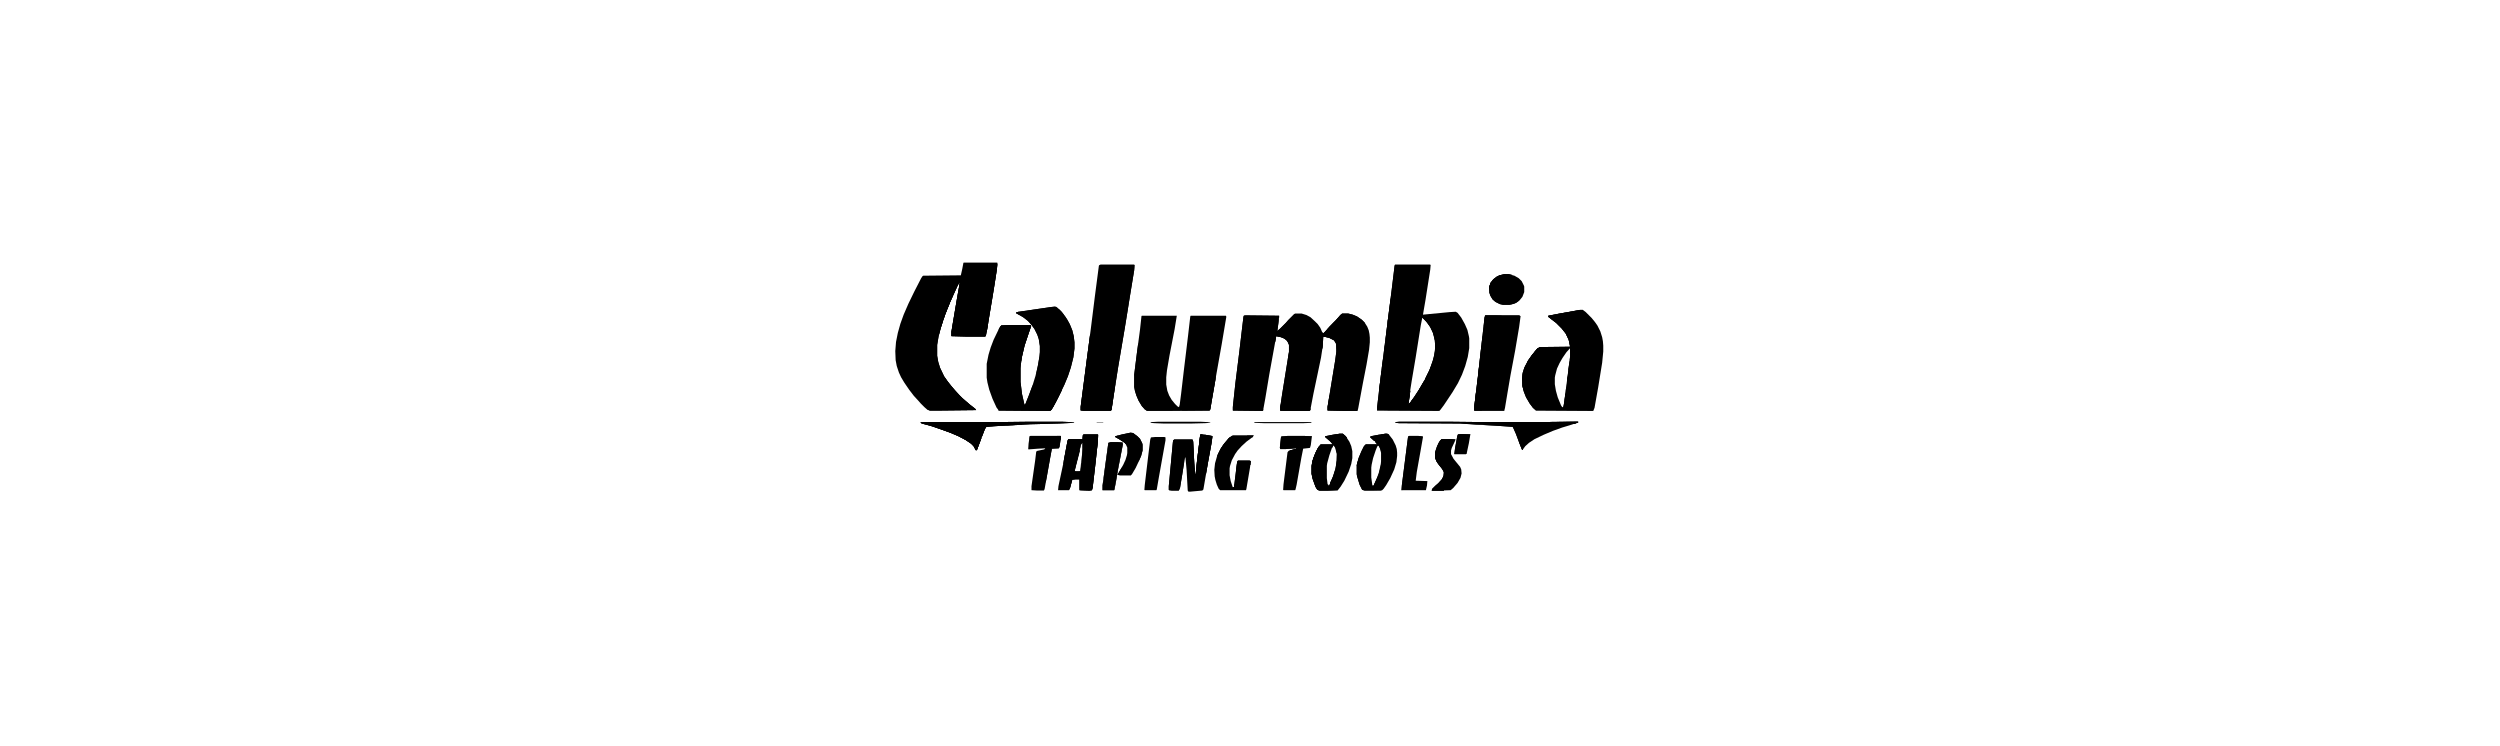
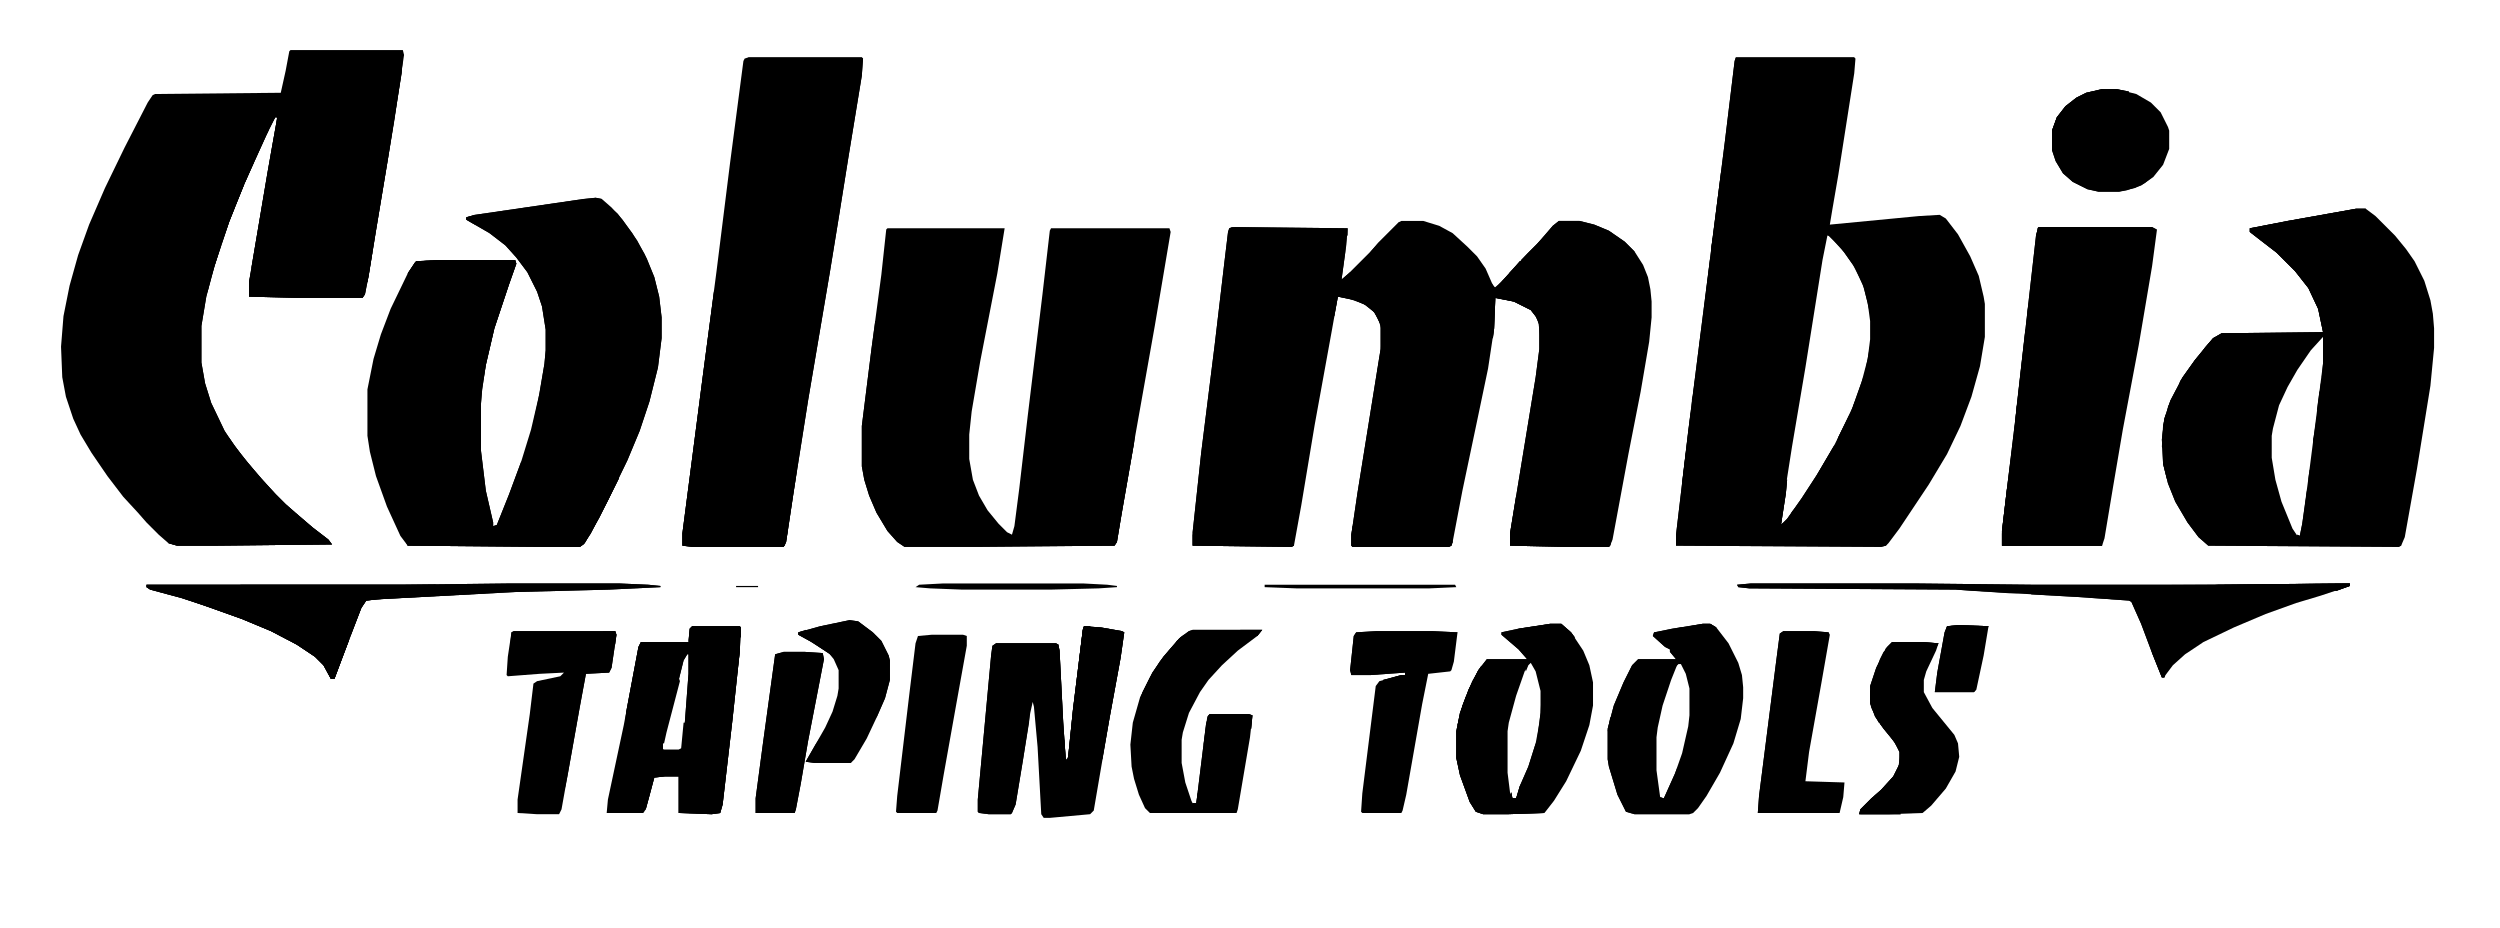
- <svg xmlns="http://www.w3.org/2000/svg" version="1.1" viewBox="0 0 2048 2048" width="2048" height="611" preserveAspectRatio="xMidYMid meet">
+ <svg xmlns="http://www.w3.org/2000/svg" version="1.1" viewBox="0 680 2048 760" width="2048" height="760" preserveAspectRatio="xMidYMid meet">
  <path transform="translate(1148,861)" d="m0 0h18l13 4 11 6 12 11 8 8 7 10 7 16 6-5 7-8 15-16 7-7 7-8 6-7 5-4h17l12 3 12 5 13 9 8 8 7 11 4 10 2 10 1 10v13l-2 20-7 41-10 51-13 70-2 5-1 1h-36l-45-1v-10l21-128 3-23v-20l-3-7-4-5-14-7-15-3-1 25-5 33-9 43-12 57-8 42-1 3-2 1h-79l-1-1v-9l5-34 18-112 1-6v-20l-5-10-7-6-9-4-14-3-5 28-14 77-11 66-6 33-2 1-81-1v-11l7-65 11-88 8-68 3-25 1-3 5-1 92 1-1 13-4 29 7-6 16-16 7-8 17-17z" fill="#000000" />
  <path transform="translate(238,721)" d="m0 0h92l1 4-8 54-15 90-6 37-3 15-2 3h-54l-39-1v-12l15-89 8-45-1-2-8 16-18 40-12 30-12 36-7 26-4 24v30l3 17 5 16 11 23 8 12 11 14 11 13 12 13 8 8 8 7 14 12 13 10 3 4-95 1h-32l-7-2-8-7-10-10-7-8-12-13-13-17-13-19-9-15-6-13-6-18-3-16-1-25 2-25 5-25 7-25 9-25 13-30 16-33 19-37 4-6 2-1 103-1 4-18 3-16z" fill="#000000" />
  <path transform="translate(1422,727)" d="m0 0h97l1 1-1 12-13 83-5 29-2 12 73-7 17-1 5 3 10 13 10 18 7 16 4 17 1 6v27l-4 24-7 25-9 24-11 23-15 25-24 36-9 12-2 2-4 1-168-1v-9l10-85 11-87 19-150 8-66zm75 146-4 20-14 88-11 65-8 51-1 13 4-2 14-20 13-20 14-24 13-26 9-25 5-19 2-16v-15l-2-15-4-15-8-16-10-14-10-10z" fill="#000000" />
  <path transform="translate(727,867)" d="m0 0h96l-6 37-14 72-7 41-2 19v20l3 17 5 13 7 12 9 11 7 7 4 2 2-7 4-31 7-60 12-99 6-52 1-2h97l1 3-13 77-16 90-12 69-3 18-2 3-112 1h-60l-6-4-8-9-9-15-6-14-4-13-2-11v-33l8-64 8-60 4-37z" fill="#000000" />
  <path transform="translate(488,842)" d="m0 0 5 1 8 7 9 10 12 17 8 15 6 15 4 16 2 17v17l-3 24-7 28-8 24-10 24-16 33-14 27-6 9-3 2h-28l-113-1-6-8-11-24-9-25-5-20-2-13v-38l5-25 6-20 8-21 14-29 6-9 1-1 19-1h62l1 3-6 17-12 36-7 30-3 20-1 12v38l4 33 6 26v3l3-1 10-25 10-27 8-26 7-30 4-24 1-11v-17l-3-19-4-12-8-16-9-12-9-10-13-10-19-11v-2l7-2 89-13z" fill="#000000" />
  <path transform="translate(1930,851)" d="m0 0h8l8 6 16 16 9 11 7 10 8 16 5 16 2 11 1 12v16l-3 31-11 68-10 56-3 7-2 1-156-1-8-7-9-12-10-17-6-15-4-16-1-20 2-17 5-15 10-19 10-14 9-11 6-7 7-4 83-1-4-19-8-17-11-14-15-15-13-10-9-7v-3l31-6zm-27 105-10 11-11 16-8 14-7 15-5 19-1 6v18l3 18 5 18 9 22 4 6h3l2-10 5-37 12-94v-22z" fill="#000000" />
  <path transform="translate(613,727)" d="m0 0h93l1 1-1 14-11 67-8 50-7 43-18 106-12 76-6 40-2 4h-75l-8-1v-10l17-131 11-84 11-88 11-84 1-2z" fill="#000000" />
  <path transform="translate(1670,866)" d="m0 0h93l4 2-4 30-11 65-13 69-8 47-7 42-2 6h-82v-12l4-34 7-58 10-89 7-62z" fill="#000000" />
  <path transform="translate(888,1193)" d="m0 0 14 1 17 3 2 1-3 21-9 49-13 76-3 3-33 3h-5l-2-3-3-55-3-33-1-4-2 9-6 39-6 36-3 7-1 1h-18l-8-1-1-1v-10l6-65 5-54 1-7 3-2h49l2 1 1 5 3 59 2 29 1 2 1-3 4-39 8-65z" fill="#000000" />
  <path transform="translate(567,1193)" d="m0 0h39l1 1-1 20-6 56-8 69-2 7-7 1-27-1v-30h-11l-9 1-4 15-3 11-2 3h-30l1-11 13-61 12-64 2-4h39l1-11zm-4 23-3 5-17 68v5l3 1h10l3-2 2-21 3-40v-16z" fill="#000000" />
  <path transform="translate(1270,1191)" d="m0 0h9l8 7 10 15 5 12 3 14v19l-3 16-7 21-12 25-10 16-7 9-1 1-30 1h-20l-6-2-5-8-8-22-3-14v-22l3-15 7-19 8-16 7-9h33l-7-8-14-12v-2l14-3zm-17 31-4 8-7 20-6 22-1 7v34l2 16 2 5h3l11-26 6-19 3-16 1-9v-18l-4-16-5-8z" fill="#000000" />
  <path transform="translate(1395,1191)" d="m0 0h6l5 3 10 13 8 16 3 10 1 10v9l-2 17-6 20-11 24-11 19-7 10-4 4-3 1h-45l-7-2-7-14-7-23-1-6v-25l5-19 8-19 7-14 5-5h31l-5-6v-2l-4-2-10-9 1-3 15-3zm-20 31-6 15-7 21-4 18-1 8v27l3 22 3 2 8-16 7-18 5-21 2-14v-22l-3-12-4-8z" fill="#000000" />
  <path transform="translate(977,1196)" d="m0 0h57l-4 5-16 12-13 12-11 12-7 10-9 17-5 16-1 6v19l3 16 5 15 1 2h3l8-65 2-7 1-1h32l3 1-2 18-10 59-1 3h-71l-4-4-5-11-4-13-2-10-1-18 2-18 6-21 8-16 8-13 9-11 8-9 7-5z" fill="#000000" />
  <path transform="translate(1434,1158)" d="m0 0h138l93 1h150l110-1v2l-24 8-20 6-25 9-26 11-25 12-15 10-10 9-6 8-1 2h-2l-8-20-9-24-8-18-2-1-43-3-86-5-13-1-169-1-9-1-1-2z" fill="#000000" />
  <path transform="translate(415,1158)" d="m0 0h93l23 1 10 1v1l-42 2-77 2-113 6-9 1-4 6-16 42-6 16h-3l-6-11-7-7-15-10-21-11-24-10-28-10-21-7-26-7-3-2v-2h211z" fill="#000000" />
  <path transform="translate(421,1197)" d="m0 0h83l1 3-4 27-2 4-19 1-5 27-15 84-2 4h-18l-16-1v-11l10-70 3-25 3-2 19-4 3-3-20 1-26 2-1-1 1-15 3-20z" fill="#000000" />
  <path transform="translate(1128,1197)" d="m0 0h45l21 1-3 24-2 7-1 1-18 2-5 25-13 74-3 13-1 2h-32l-1-1 1-15 11-88 3-4 18-5h3v-2l-28 2h-16l-1-4 3-28 2-3z" fill="#000000" />
  <path transform="translate(1550,1206)" d="m0 0h26l12 1-2 6-8 17-2 7v10l7 13 18 22 3 7 1 11-3 12-8 14-12 14-7 6-28 1h-24l1-4 9-9 8-7 10-11 5-10v-10l-4-8-9-11-7-10-4-11v-14l5-15 8-16z" fill="#000000" />
  <path transform="translate(1722,753)" d="m0 0h12l16 4 12 7 8 8 6 12 1 3v15l-5 13-8 10-10 7-12 4-6 1h-17l-9-2-12-6-8-7-6-10-3-9v-16l4-11 7-9 9-7 8-4z" fill="#000000" />
  <path transform="translate(1461,1197)" d="m0 0h25l12 1 1 2-7 40-10 56-3 24 32 1-1 12-3 13h-67l1-14 14-110 3-23z" fill="#000000" />
  <path transform="translate(763,1200)" d="m0 0h26l3 1v8l-9 50-10 56-5 29-1 2h-32l-1-1 1-13 10-84 5-41 2-6z" fill="#000000" />
  <path transform="translate(696,1188)" d="m0 0 7 1 12 9 7 7 6 12 1 4v16l-4 15-7 16-8 17-10 17-3 3h-30l-7-1 16-28 6-13 4-13 1-6v-15l-4-9-4-5-16-10-9-5v-2l18-5z" fill="#000000" />
  <path transform="translate(642,1214)" d="m0 0h17l15 1 1 5-13 67-6 35-4 21-1 3h-32v-12l6-45 10-73z" fill="#000000" />
  <path transform="translate(1604,1192)" d="m0 0 25 1-4 24-6 28-2 2h-32l2-16 6-33 2-5z" fill="#000000" />
  <path transform="translate(415,1158)" d="m0 0h93l23 1 10 1v1l-42 2-77 2-113 6-9 1-4 6-16 42-6 16h-3l-6-11-7-7-15-10-21-11-24-10-28-10-21-7-26-7-3-2v-2h211zm-219 3-63 1 3 2 25 8 39 14 27 12 19 10 14 10 7 7 3 5 3 1 6-12 18-47 6-2 73-4 22-2 2-1v-2z" fill="#000000" />
  <path transform="translate(329,726)" d="m0 0h1l-1 14-11 69-10 60-6 37-3 15-2 3h-54l-39-1v-12l15-89 8-45-1-2-8 16-18 40-12 30-12 36-7 26-4 24v30l3 17 5 16 11 23 8 12 11 14 11 13 12 13 8 8 8 7 14 12 13 10 3 4-95 1h-32l-7-2 2-1 127 1-5-5-13-11-8-7-10-9-19-19-20-25-10-15-8-16-6-14-5-21-1-8v-25l3-21 5-23 9-28 9-26 6-14 8-19 11-24 11-23 4-2 1 1-1 14-12 70-8 47-2 13v5h90l4-20 9-58 6-32z" fill="#000000" />
  <path transform="translate(1434,1158)" d="m0 0h138l93 1h150l110-1v2l-11 4-3-1 2-1h-275v1l26 2v1h-18l-44-3-169-1-9-1-1-2z" fill="#000000" />
  <path transform="translate(613,727)" d="m0 0h93l1 1-1 14-11 67-8 50-7 43-18 106-12 76-6 40-2 4h-75l-8-1v-10l17-131 9-68h1v9l-7 56-6 45-7 55-6 43h79l2-1 9-59 6-36 12-74 7-39 6-39 7-40 10-63 5-27 3-19h-65l-28-1z" fill="#000000" />
  <path transform="translate(1930,851)" d="m0 0h8v1l-64 12-25 4-2 1 4 4 12 9 12 11 7 7 9 11 9 16 5 16 1 9-1 2-84 1-6 4-9 11-11 14-10 17-7 16-3 11-1 10v11l2 15 5 16 5 12 8 14 14 18 10 1h149v2l-2 1-156-1-8-7-9-12-10-17-6-15-4-16-1-20 2-17 5-15 10-19 10-14 9-11 6-7 7-4 83-1-4-19-8-17-11-14-15-15-13-10-9-7v-3l31-6z" fill="#000000" />
  <path transform="translate(1422,727)" d="m0 0h97v1h-95l-4 35-4 31-11 89-6 49-3 23-6 47-8 64-7 60 171-1-1 2-4 1-168-1v-9l10-85 11-87 19-150 8-66z" fill="#000000" />
  <path transform="translate(888,1193)" d="m0 0 14 1 17 3 2 1-3 21-9 49-6 34h-1l1-12 8-47 7-37 1-7-17-2-12-1-1 2-4 37-6 48-2 22-2 4h-2l-2-6-2-27-3-61v-6h-51l-5 58-7 69v8h25l4-18 11-69h1l-1 15-11 67-3 7-1 1h-18l-8-1-1-1v-10l6-65 5-54 1-7 3-2h49l2 1 1 5 3 59 2 29 1 2 1-3 4-39 8-65z" fill="#000000" />
  <path transform="translate(567,1193)" d="m0 0h39l1 1-1 20-6 56-8 69-2 7-7 1-27-1v-30h-11l-9 1-4 15-3 11h-1l1-9 4-16 4-4h20l1 1v15l-1 15h32l9-82 7-68-37 1-2 12v13l-4 58-2 16-1 1h-17l-1-5 11-46 9-32 2-4h-37l-13 65h-1l1-11 10-53 2-4h39l1-11zm-4 23-3 5-17 68v5l3 1h10l3-2 2-21 3-40v-16z" fill="#000000" />
  <path transform="translate(1270,1191)" d="m0 0h9l8 7 3 4-1 2-9-10-4-1-25 4-14 2-2 2 13 11 10 11 5 13 2 11v16l-2 17-5 20-8 21-6 14-5 1-2-3 1-4 1 5h3l3-10 7-16 6-19 3-16 1-9v-18l-4-16-4-7-2 2-2 5-1-3 1-4-33 1-2 5-9 16-7 19-3 14-1 16 2 14 5 17 7 17 2 2 54 1v1l-30 1h-20l-6-2-5-8-8-22-3-14v-22l3-15 7-19 8-16 7-9h33l-7-8-14-12v-2l14-3z" fill="#000000" />
  <path transform="translate(1670,866)" d="m0 0h93l3 2-94 1-7 58-7 63-10 86-5 37-1 12h80v2h-82v-12l4-34 7-58 10-89 7-62z" fill="#000000" />
  <path transform="translate(1395,1191)" d="m0 0h6l5 3-1 2-3-2h-7l-35 6v3l11 9 10 13 4 8 3 16v12l-3 22-6 21-10 24-4 8-4 1-1-4 3 1 9-20 6-17 5-22 1-9v-22l-3-12-4-8h-2l-2 2v-3l-31 1-7 11-4 7-8 24-3 12v26l4 15 7 20 3 5 7 1 43 1v1h-45l-7-2-7-14-7-23-1-6v-25l5-19 8-19 7-14 5-5h31l-5-6v-2l-4-2-10-9 1-3 15-3z" fill="#000000" />
  <path transform="translate(120,1159)" d="m0 0h237l-1 2-54 1h-106l-60 1 25 8 39 14 27 12 19 10 14 10 8 8 2 5h3l6-14 6-15 1 3-12 32h-3l-6-11-7-7-15-10-21-11-24-10-28-10-21-7-26-7-3-2z" fill="#000000" />
  <path transform="translate(360,893)" d="m0 0h62l1 3-6 17-12 36-7 30-3 20-1 12v38l4 33 6 26v3l3-1 10-25 10-27 2 1-6 17-5 14-5 12-5 11-5-1-3-9-5-23-4-26-1-13v-25l3-25 5-25 9-33 7-20 7-18-76 1-5 2-4 7-2-1 6-9 1-1z" fill="#000000" />
  <path transform="translate(717,943)" d="m0 0h1v10l-7 52-3 27v29l4 18 6 16 9 16 11 13 2 1h99l73-1 3-13 10-60 4-20h1l-1 12-10 57-4 24-2 3-112 1h-60l-6-4-8-9-9-15-6-14-4-13-2-11v-33l8-64z" fill="#000000" />
  <path transform="translate(1009,866)" d="m0 0 95 1v6h-1v-5h-95l-1 12-5 48-3 23-3 27-5 38-5 42-3 22-4 45h79l2-2v4l-2 1-81-1v-11l7-65 11-88 8-68 3-25 1-3z" fill="#000000" />
  <path transform="translate(499,849)" d="m0 0 7 6 12 16 10 17 8 19 4 16 2 17v17l-3 24-7 28-8 24-10 24-16 33-14 27-6 9-3 2h-28l-113-1-1-2h143l9-16 15-28 11-23 10-25 9-27 6-24 3-19v-29l-2-14-5-17-7-16-10-16-12-16-4-4z" fill="#000000" />
  <path transform="translate(772,1158)" d="m0 0h116l19 1 8 1v1l-15 1-39 1h-73l-26-1-12-1 3-2z" fill="#000000" />
  <path transform="translate(1096,921)" d="m0 0 11 1 13 5 8 7 5 9 2 9-1 16-6 35-12 72-4 25-3 26 78-1 2-5 1 4-1 3-2 1h-79l-1-1v-9l5-34 18-112 1-6v-20l-5-10-7-6-9-4-14-3-3 16h-1l1-13z" fill="#000000" />
  <path transform="translate(1498,871)" d="m0 0 5 2 11 12 10 16 6 15 4 16 1 7v22l-2 13-5 20-9 24-12 25-8 14-10 16-20 30-7 10h-4v-12l5-28h1l-1 11-4 26 5-5 12-17 13-20 14-24 13-26 9-25 5-19 2-16v-15l-2-15-4-15-8-16-10-14-11-11z" fill="#000000" />
  <path transform="translate(1224,922)" d="m0 0h9l15 5 8 6 6 7 2 5v22l-4 27-10 61-9 54-2 16h79l2-2-1 4-1 1h-36l-45-1v-10l21-128 3-23v-20l-3-7-4-5-14-7-15-3-1 25-1 8h-1l1-33z" fill="#000000" />
  <path transform="translate(585,918)" d="m0 0h1v9l-7 56-6 45-7 55-6 43h79l2-1 9-59 2-11 2-1-2 17-8 53-2 4h-75l-8-1v-10l17-131z" fill="#000000" />
  <path transform="translate(1913,1158)" d="m0 0h12v2l-11 4-3-1 2-1h-275v-2l177-1z" fill="#000000" />
  <path transform="translate(642,1214)" d="m0 0h17l15 1 1 5-13 67-6 35-4 21-1 3h-32v-12l6-45 10-73zm-5 3-1 2-11 81-3 18-2 17v10h30l2-8 5-30 9-49 7-36v-5z" fill="#000000" />
  <path transform="translate(488,842)" d="m0 0 5 1v1l-27 3-68 10-12 1v2l5 2 14 9 10 8 10 10 11 16 7 14 5 17 2 19-2 29-6 30-3 11-2 1 4-19 5-29 1-11v-17l-3-19-4-12-8-16-9-12-9-10-13-10-19-11v-2l7-2 89-13z" fill="#000000" />
  <path transform="translate(1550,1206)" d="m0 0h26l12 1-1 2h-36l-4 5-8 16-4 14v12l5 13 14 17 5 9 1 10-5 10-12 14-9 9-7 6 29 1 1 2h-34l1-4 9-9 8-7 10-11 5-10v-10l-4-8-9-11-7-10-4-11v-14l5-15 8-16z" fill="#000000" />
  <path transform="translate(1036,1159)" d="m0 0h156l1 2-22 1h-109l-26-1z" fill="#000000" />
  <path transform="translate(1930,851)" d="m0 0h8v1l-64 12-25 4-2 1 4 4 12 9 12 11 7 7 9 11 9 16 5 16 1 9-1 2h-5v-2h3l-4-19-8-17-11-14-15-15-13-10-9-7v-3l31-6z" fill="#000000" />
  <path transform="translate(421,1197)" d="m0 0h83l1 3-4 27-2 4-19 1-5 27-10 56-2 10h-1v-7l9-50 5-27 2-9 2-2 18-1 4-30-81 1-2 8h-1l1-10z" fill="#000000" />
  <path transform="translate(605,1203)" d="m0 0h1v11l-6 56-8 69-2 7-7 1-27-1v-30h-11l-9 1-4 15-3 11h-1l1-9 4-16 4-4h20l1 1v15l-1 15h32l9-82 6-59z" fill="#000000" />
  <path transform="translate(1722,753)" d="m0 0h12l10 2v1h-25l-14 4-9 7-7 8-4 9-2 8 1 12 6 12 7 8 10 6 9 3 8 1h9l13-2 10-4 4-3 2 1-5 4-8 4-13 3h-17l-9-2-12-6-8-7-6-10-3-9v-16l4-11 7-9 9-7 8-4z" fill="#000000" />
  <path transform="translate(1903,955)" d="m0 0 3 1 1 3-1 22-8 62-4 30-5 37-2 10-5 1v-3l2 1 2-10 5-37 12-94z" fill="#000000" />
  <path transform="translate(184,1035)" d="m0 0 4 4 10 14 11 13 7 8 9 10 9 9 8 7 14 12 13 10 3 4-95 1h-32l-7-2 2-1 127 1-5-5-13-11-8-7-10-9-19-19-20-25-8-12z" fill="#000000" />
  <path transform="translate(329,726)" d="m0 0h1l-1 14-11 69-10 60-6 37-1 5-2-1 1-10 9-58 6-32z" fill="#000000" />
  <path transform="translate(888,1193)" d="m0 0 14 1 17 3 2 1-3 21-9 49-6 34h-1l1-12 8-47 7-37 1-7-17-2-12-1-1 2-4 37-6 45-2 1 2-20 8-65z" fill="#000000" />
  <path transform="translate(360,893)" d="m0 0h62l1 3-6 17-12 36-7 30-2 12h-2l1-12 9-36 10-30 7-18-76 1-5 2-4 7-2-1 6-9 1-1z" fill="#000000" />
  <path transform="translate(197,1159)" d="m0 0h160l-1 2-54 1h-81l-25-1z" fill="#000000" />
  <path transform="translate(1216,1224)" d="m0 0 1 2-9 15-8 20-4 17-1 16 2 14 5 17 7 17 2 2 54 1v1l-30 1h-20l-6-2-5-8-8-22-3-14v-22l3-15 7-19 8-16z" fill="#000000" />
  <path transform="translate(1461,1197)" d="m0 0h25l12 1v1l-37 1-2 10-6 50-6 44-4 29-1 13h-2l1-14 14-110 3-23z" fill="#000000" />
  <path transform="translate(696,1188)" d="m0 0 7 1 12 9 7 7 6 12 1 4v16l-4 15-7 16-1-3 6-14 4-18v-11l-4-11-9-10-8-7-5-3-9 1-30 6h-3l5 5 12 7 8 7 1 4-5-5-15-10-11-6v-2l18-5z" fill="#000000" />
  <path transform="translate(207,900)" d="m0 0 1 2-2 13v5h90l2-9 2-1-1 11-2 3h-54l-39-1v-12l2-10z" fill="#000000" />
  <path transform="translate(1651,1034)" d="m0 0h1l-1 17-5 39-3 23-1 12h80v2h-82v-12l4-34 6-46z" fill="#000000" />
  <path transform="translate(1128,1197)" d="m0 0h45l21 1-1 2-81-1-4 33 30-2h17v4l-19 5h-3v-2l15-4h3v-2l-28 2h-16l-1-4 3-28 2-3z" fill="#000000" />
  <path transform="translate(816,1207)" d="m0 0h49l2 1 1 5 3 59 2 29 1 2 1-3 2-19 2-1-2 25-2 4h-2l-2-6-2-27-3-61v-6h-52z" fill="#000000" />
  <path transform="translate(929,1031)" d="m0 0h1l-1 12-10 57-4 24-2 3h-76l2-2 73-1 3-13 10-60z" fill="#000000" />
  <path transform="translate(506,1069)" d="m0 0 1 3-16 32-12 21-4 3h-28l-113-1-1-2h143l9-16 15-28z" fill="#000000" />
  <path transform="translate(156,1170)" d="m0 0 13 4 31 11 27 12 19 10 14 10 8 8 2 5h3l6-14 6-15 1 3-12 32h-3l-6-11-7-7-15-10-21-11-24-10-42-15z" fill="#000000" />
  <path transform="translate(1277,861)" d="m0 0h17l12 3 12 5 13 9 8 8-1 2-9-9-11-7-8-4-9-3-15-2h-8l-8 8-7 8-15 15-7 8-13 15-5 1-2-3 1-3 3 4 15-16 11-12 8-8 7-8 6-7z" fill="#000000" />
  <path transform="translate(1604,1192)" d="m0 0 25 1-1 2-31 1-8 40-1 9h15l14-1 2-2-1 4-1 1h-32l2-16 6-33 2-5z" fill="#000000" />
  <path transform="translate(1664,1166)" d="m0 0h24l51 3 7 1 4 5 10 23 8 22 4 10 2 1-1 4h-2l-8-20-9-24-8-18-2-1-43-3-37-2z" fill="#000000" />
  <path transform="translate(991,1265)" d="m0 0h32l3 1-1 11h-1v-9h-31l-2 6-9 66-1 2-4-1v-3h3l8-65 2-7z" fill="#000000" />
  <path transform="translate(977,1196)" d="m0 0h57l-4 5-2-1 1-1-13-1-41 1-11 10-9 11-8 11-6 10-4 9-3 3 2-6 8-16 9-13 13-15 8-6z" fill="#000000" />
  <path transform="translate(226,770)" d="m0 0 3 1-1 14-12 70-7 42-2 4-1-2 16-94 5-28-1-2-5 9h-2l2-6z" fill="#000000" />
  <path transform="translate(219,784)" d="m0 0 1 3-17 37-14 34-7 20-2-1 3-11 7-19 5-12 11-25 11-24z" fill="#000000" />
  <path transform="translate(1504,1044)" d="m0 0 1 2-6 11-10 16-20 30-7 10h-4v-12l5-28h1l-1 11-4 26 5-5 12-17 13-20 13-22z" fill="#000000" />
  <path transform="translate(1820,953)" d="m0 0h80v1l-79 1-6 4-9 11-11 14-8 13-3 1 2-6 12-17 9-11 6-7z" fill="#000000" />
  <path transform="translate(1661,946)" d="m0 0h1v9l-9 78-3 2 2-22 7-62z" fill="#000000" />
  <path transform="translate(1557,1297)" d="m0 0 3 2-1 9-6 10-15 16-11 10 29 1 1 2h-34l1-4 9-9 8-7 10-11 5-10z" fill="#000000" />
  <path transform="translate(1242,1086)" d="m0 0h2l-1 10-4 29h79l2-2-1 4-1 1h-36l-45-1v-10z" fill="#000000" />
  <path transform="translate(398,1163)" d="m0 0m-12 1h12v2l-89 5-9 1-4 6-9 23-1-3 10-26 2-2 5-1 73-4z" fill="#000000" />
  <path transform="translate(1109,1110)" d="m0 0 1 4-1 12 78-1 2-5 1 4-1 3-2 1h-79l-1-1v-9l1-7z" fill="#000000" />
  <path transform="translate(1913,1158)" d="m0 0h12v2l-11 4-3-1 2-1-37-1-61-1v-1z" fill="#000000" />
  <path transform="translate(360,893)" d="m0 0h62v4l-1-2-76 1-5 2-4 7-2-1 6-9 1-1z" fill="#000000" />
  <path transform="translate(525,1206)" d="m0 0h37l-1 2-35 1-13 65h-1l1-11 10-53z" fill="#000000" />
  <path transform="translate(1146,862)" d="m0 0 2 1-17 17-7 8-17 17-6 7-4-1 1-14 4-22h1l-1 12-3 22 7-6 16-16 7-8z" fill="#000000" />
  <path transform="translate(1498,871)" d="m0 0 5 2 11 12 10 16 6 15 3 11v5l-2 1-4-17-7-16-9-13-9-10-5-5z" fill="#000000" />
  <path transform="translate(1224,922)" d="m0 0h9l15 5 8 6 6 7 2 5-1 13h-1l-2-16-6-8-14-7-15-3-1 25-1 8h-1l1-33z" fill="#000000" />
  <path transform="translate(888,1193)" d="m0 0h5l1 2-4 1-1 2-4 37-6 45-2 1 2-20 8-65z" fill="#000000" />
  <path transform="translate(1722,753)" d="m0 0h12l10 2v1h-25l-14 4-9 7-7 8-4 9-3 14h-1v-11l4-11 7-9 9-7 8-4z" fill="#000000" />
  <path transform="translate(1410,820)" d="m0 0h2l-1 14-6 49-2 8h-1v-9z" fill="#000000" />
  <path transform="translate(506,1069)" d="m0 0 1 3-16 32-12 21-4 3h-13v-2l14-1 9-16 15-28z" fill="#000000" />
  <path transform="translate(978,1117)" d="m0 0h1v8h79l2-2v4l-2 1-81-1v-9z" fill="#000000" />
  <path transform="translate(1096,921)" d="m0 0 11 1 13 5 8 7 5 9 1 9-2-1-3-10-4-6-8-6-11-4-10-2-3 16h-1l1-13z" fill="#000000" />
  <path transform="translate(1526,990)" d="m0 0h2l-1 6-7 20-13 27-3 1 2-6 12-25z" fill="#000000" />
  <path transform="translate(1641,1116)" d="m0 0h1v9h80v2h-82v-10z" fill="#000000" />
  <path transform="translate(1385,1018)" d="m0 0h2l-1 17-5 38-2 4-1-2z" fill="#000000" />
  <path transform="translate(1258,1289)" d="m0 0h2l-1 8-7 19-8 19-5 1-2-3 1-4 1 5h3l3-10 7-16z" fill="#000000" />
  <path transform="translate(567,1193)" d="m0 0h39l1 1v8l-2 1v-8l-37 1-1 7-3 2 1-10z" fill="#000000" />
  <path transform="translate(971,1199)" d="m0 0m-1 1v3l-13 14-10 14-6 10-4 9-3 3 2-6 8-16 9-13 13-15z" fill="#000000" />
  <path transform="translate(1216,1224)" d="m0 0 1 2-9 15-8 20-3 11-3 2 4-16 8-20 7-12z" fill="#000000" />
  <path transform="translate(199,828)" d="m0 0 1 3-12 30-6 17-2-1 3-11 7-19 5-12z" fill="#000000" />
  <path transform="translate(672,1284)" d="m0 0 1 2-7 13-1 4h33l-1 2h-30l-7-1 8-14z" fill="#000000" />
  <path transform="translate(991,1265)" d="m0 0h32l3 1-1 11h-1v-9h-31l-2 6-3 1 1-8z" fill="#000000" />
  <path transform="translate(556,1235)" d="m0 0 1 3-11 42-2 9h-2l2-11 10-40z" fill="#000000" />
  <path transform="translate(1270,1191)" d="m0 0h9l8 7 3 4-1 2-9-10-4-1-25 4h-6l-1-2z" fill="#000000" />
  <path transform="translate(1670,866)" d="m0 0h45v1l-43 2-1 7-3 1 1-10z" fill="#000000" />
  <path transform="translate(1890,1081)" d="m0 0h2l-1 16-3 20-2 4-5-1 1-2 2 1 2-10z" fill="#000000" />
  <path transform="translate(1401,891)" d="m0 0h2l-1 17-3 24-3 1z" fill="#000000" />
  <path transform="translate(1263,1247)" d="m0 0h2v16l-2 17-2 9h-2l1-10 2-15z" fill="#000000" />
  <path transform="translate(180,877)" d="m0 0 1 4-8 26-3 12-2-1 1-8 9-30z" fill="#000000" />
  <path transform="translate(878,1280)" d="m0 0 1 3-2 22-2 4h-2l-2-6-1-17h2l1 15 1 2 1-3 2-19z" fill="#000000" />
  <path transform="translate(1550,1206)" d="m0 0h26l12 1-1 2h-36l-5 4v-3z" fill="#000000" />
  <path transform="translate(285,1201)" d="m0 0 1 3-12 32h-3l-4-9 3 1v2h3l6-14z" fill="#000000" />
  <path transform="translate(1646,1076)" d="m0 0h1l-1 14-3 23-2 4-1-2 4-34z" fill="#000000" />
  <path transform="translate(1903,955)" d="m0 0 3 1 1 3-1 22-1 7-3 1 1-11z" fill="#000000" />
  <path transform="translate(1604,1192)" d="m0 0 25 1-1 2-31 1-3 1 1-4z" fill="#000000" />
  <path transform="translate(660,1196)" d="m0 0 4 1-5 1 5 5 12 7 8 7 1 4-5-5-15-10-11-6v-2z" fill="#000000" />
  <path transform="translate(319,1168)" d="m0 0m-16 1h16v1l-19 2-4 6-9 23-1-3 10-26 2-2z" fill="#000000" />
  <path transform="translate(1463,1073)" d="m0 0h1l-1 11-4 26 7-6v3l-4 6h-4v-12z" fill="#000000" />
  <path transform="translate(1903,988)" d="m0 0h1l-1 17-2 15-3 1 3-26z" fill="#000000" />
  <path transform="translate(560,1272)" d="m0 0h2l-1 19-2 5h-17l-1-5 2-2v5h13l2-1z" fill="#000000" />
  <path transform="translate(888,1193)" d="m0 0h5l1 2-4 1-1 2-3 30-2 2v-9l3-25z" fill="#000000" />
  <path transform="translate(1245,894)" d="m0 0h2l-2 4-7 7-9 11-2 2-5-1-1-5 4 4 15-16z" fill="#000000" />
  <path transform="translate(1374,1309)" d="m0 0h2l-1 5-4 9-5 12-2 2h-3l-1-4 3 1 9-20z" fill="#000000" />
  <path transform="translate(1525,1344)" d="m0 0 31 1 1 2h-33z" fill="#000000" />
  <path transform="translate(1504,1044)" d="m0 0 1 2-6 11-10 16h-2l2-5 13-22z" fill="#000000" />
  <path transform="translate(1899,1020)" d="m0 0h1v8l-3 20h-2v-8l3-19z" fill="#000000" />
  <path transform="translate(1515,1020)" d="m0 0h2l-1 5-10 19h-2l2-6z" fill="#000000" />
  <path transform="translate(1654,1007)" d="m0 0h1l-1 17-1 9-3 2 2-22z" fill="#000000" />
  <path transform="translate(605,1203)" d="m0 0h1v11l-2 17-2 2v-10l2-19z" fill="#000000" />
  <path transform="translate(1641,1116)" d="m0 0h1v9h18l1 2h-21v-10z" fill="#000000" />
  <path transform="translate(1762,1210)" d="m0 0h2l8 20 2 1-1 4h-2l-8-20z" fill="#000000" />
  <path transform="translate(1533,962)" d="m0 0h1v8l-5 20h-2l2-11 3-16z" fill="#000000" />
  <path transform="translate(226,770)" d="m0 0 3 1-1 14-2 4 1-14-3 3-3 6h-2l2-6z" fill="#000000" />
  <path transform="translate(1664,922)" d="m0 0h1l-1 16-1 7-3 2 1-13 2-11z" fill="#000000" />
  <path transform="translate(1540,1272)" d="m0 0 4 2 11 14 4 7-1 3-3-5-6-9-9-11z" fill="#000000" />
  <path transform="translate(1785,997)" d="m0 0 1 2-8 18-1 3h-2l1-7 7-14z" fill="#000000" />
  <path transform="translate(1249,1318)" d="m0 0 1 3-6 14-5 1-2-3 1-4 1 5h3l3-10z" fill="#000000" />
  <path transform="translate(1774,1020)" d="m0 0h2l-2 18-1 11-2-3 1-18z" fill="#000000" />
  <path transform="translate(1533,1245)" d="m0 0h1l1 11 5 13 1 3h-2l-6-12-1-4v-10z" fill="#000000" />
  <path transform="translate(1151,1230)" d="m0 0 5 1-1 3-19 5h-3v-2l15-4h3z" fill="#000000" />
  <path transform="translate(1382,1050)" d="m0 0h1v9l-3 17-2 1 3-26z" fill="#000000" />
  <path transform="translate(303,887)" d="m0 0h2l-4 24-2-1 1-10 2-12z" fill="#000000" />
  <path transform="translate(1201,1250)" d="m0 0h2l-1 5-5 17-3 2 4-16z" fill="#000000" />
  <path transform="translate(1772,1049)" d="m0 0h2l2 15 1 8h-2l-3-12z" fill="#000000" />
  <path transform="translate(1268,871)" d="m0 0v3l-20 20-2-1 18-18z" fill="#000000" />
  <path transform="translate(207,810)" d="m0 0 1 3-7 16-2-1 1-5 6-12z" fill="#000000" />
  <path transform="translate(1132,951)" d="m0 0 3 1-1 16-3 1z" fill="#000000" />
  <path transform="translate(1395,1191)" d="m0 0h6l5 3-1 2-3-2h-7l-10 1-1-2z" fill="#000000" />
  <path transform="translate(1687,775)" d="m0 0v3l-4 14-1 6h-1v-11l4-11z" fill="#000000" />
  <path transform="translate(1016,1196)" d="m0 0h18l-4 5-2-1 1-1-13-1z" fill="#000000" />
  <path transform="translate(180,877)" d="m0 0 1 4-5 16h-2l1-7 4-12z" fill="#000000" />
  <path transform="translate(1546,1212)" d="m0 0 1 2-7 14-3 1 3-9 3-6z" fill="#000000" />
  <path transform="translate(1132,968)" d="m0 0h1v7l-2 10-3 1 3-17z" fill="#000000" />
  <path transform="translate(199,828)" d="m0 0 1 3-7 17-2-2 6-15z" fill="#000000" />
  <path transform="translate(645,1106)" d="m0 0h1l-1 11-2 10-4 1 2-3 3-18z" fill="#000000" />
  <path transform="translate(1669,876)" d="m0 0h1l-1 16-3 3 2-18z" fill="#000000" />
  <path transform="translate(1651,1034)" d="m0 0h1l-1 17-3 2 2-18z" fill="#000000" />
  <path transform="translate(1816,955)" d="m0 0m-1 1v3l-7 8-4 2 2-4 7-8z" fill="#000000" />
  <path transform="translate(1224,922)" d="m0 0h9l8 3-1 2-16-3z" fill="#000000" />
  <path transform="translate(1890,1081)" d="m0 0h2l-1 16-3 1z" fill="#000000" />
  <path transform="translate(1557,1297)" d="m0 0 3 2-1 9-3 3-1-2z" fill="#000000" />
  <path transform="translate(1903,955)" d="m0 0 3 1 1 3v8l-3 2z" fill="#000000" />
  <path transform="translate(1893,1064)" d="m0 0h1v9l-1 8h-2v-9l1-7z" fill="#000000" />
  <path transform="translate(1901 1e3)" d="m0 0h1l-1 15-3 1 2-15z" fill="#000000" />
  <path transform="translate(1388 1e3)" d="m0 0h1v10l-1 6h-2v-9z" fill="#000000" />
  <path transform="translate(989,1274)" d="m0 0h1v8l-1 7-3 1 2-15z" fill="#000000" />
  <path transform="translate(1390,987)" d="m0 0h1l-1 15-3 1 2-15z" fill="#000000" />
  <path transform="translate(191,847)" d="m0 0 1 4-4 10h-2l1-6z" fill="#000000" />
  <path transform="translate(494,1197)" d="m0 0h10l1 3-1 8-2-1v-9h-8z" fill="#000000" />
  <path transform="translate(1403,875)" d="m0 0h2v8l-2 8h-1v-9z" fill="#000000" />
  <path transform="translate(1897,1034)" d="m0 0h1v9l-1 5h-2v-8z" fill="#000000" />
  <path transform="translate(971,1199)" d="m0 0m-1 1v3l-6 6h-2l2-4z" fill="#000000" />
  <path transform="translate(1522,1006)" d="m0 0 1 2-5 12h-2l3-10z" fill="#000000" />
  <path transform="translate(1395,948)" d="m0 0h1l-1 13-3 2 2-14z" fill="#000000" />
  <path transform="translate(1321,1266)" d="m0 0 1 4-2 8-3 1 2-11z" fill="#000000" />
  <path transform="translate(1466,1104)" d="m0 0v3l-4 6h-4v-3l4-2z" fill="#000000" />
  <path transform="translate(389,856)" d="m0 0 2 1-5 1v2l4 2-1 2-7-4v-2z" fill="#000000" />
  <path transform="translate(982,1329)" d="m0 0 1 3-2 10-4-1v-3h3l1-8z" fill="#000000" />
  <path transform="translate(1377,1194)" d="m0 0h8v2l-13 1 1-2z" fill="#000000" />
  <path transform="translate(1806,967)" d="m0 0v3l-6 7-3 1 2-4 5-5z" fill="#000000" />
  <path transform="translate(1473,1094)" d="m0 0v3l-5 7h-2l2-5z" fill="#000000" />
  <path transform="translate(1106,903)" d="m0 0 2 1-7 8-4-1 5-4z" fill="#000000" />
  <path transform="translate(1245,894)" d="m0 0h2l-2 4-7 7-2-1z" fill="#000000" />
  <path transform="translate(603,1160)" d="m0 0h18v1h-18z" fill="#000000" />
</svg>
